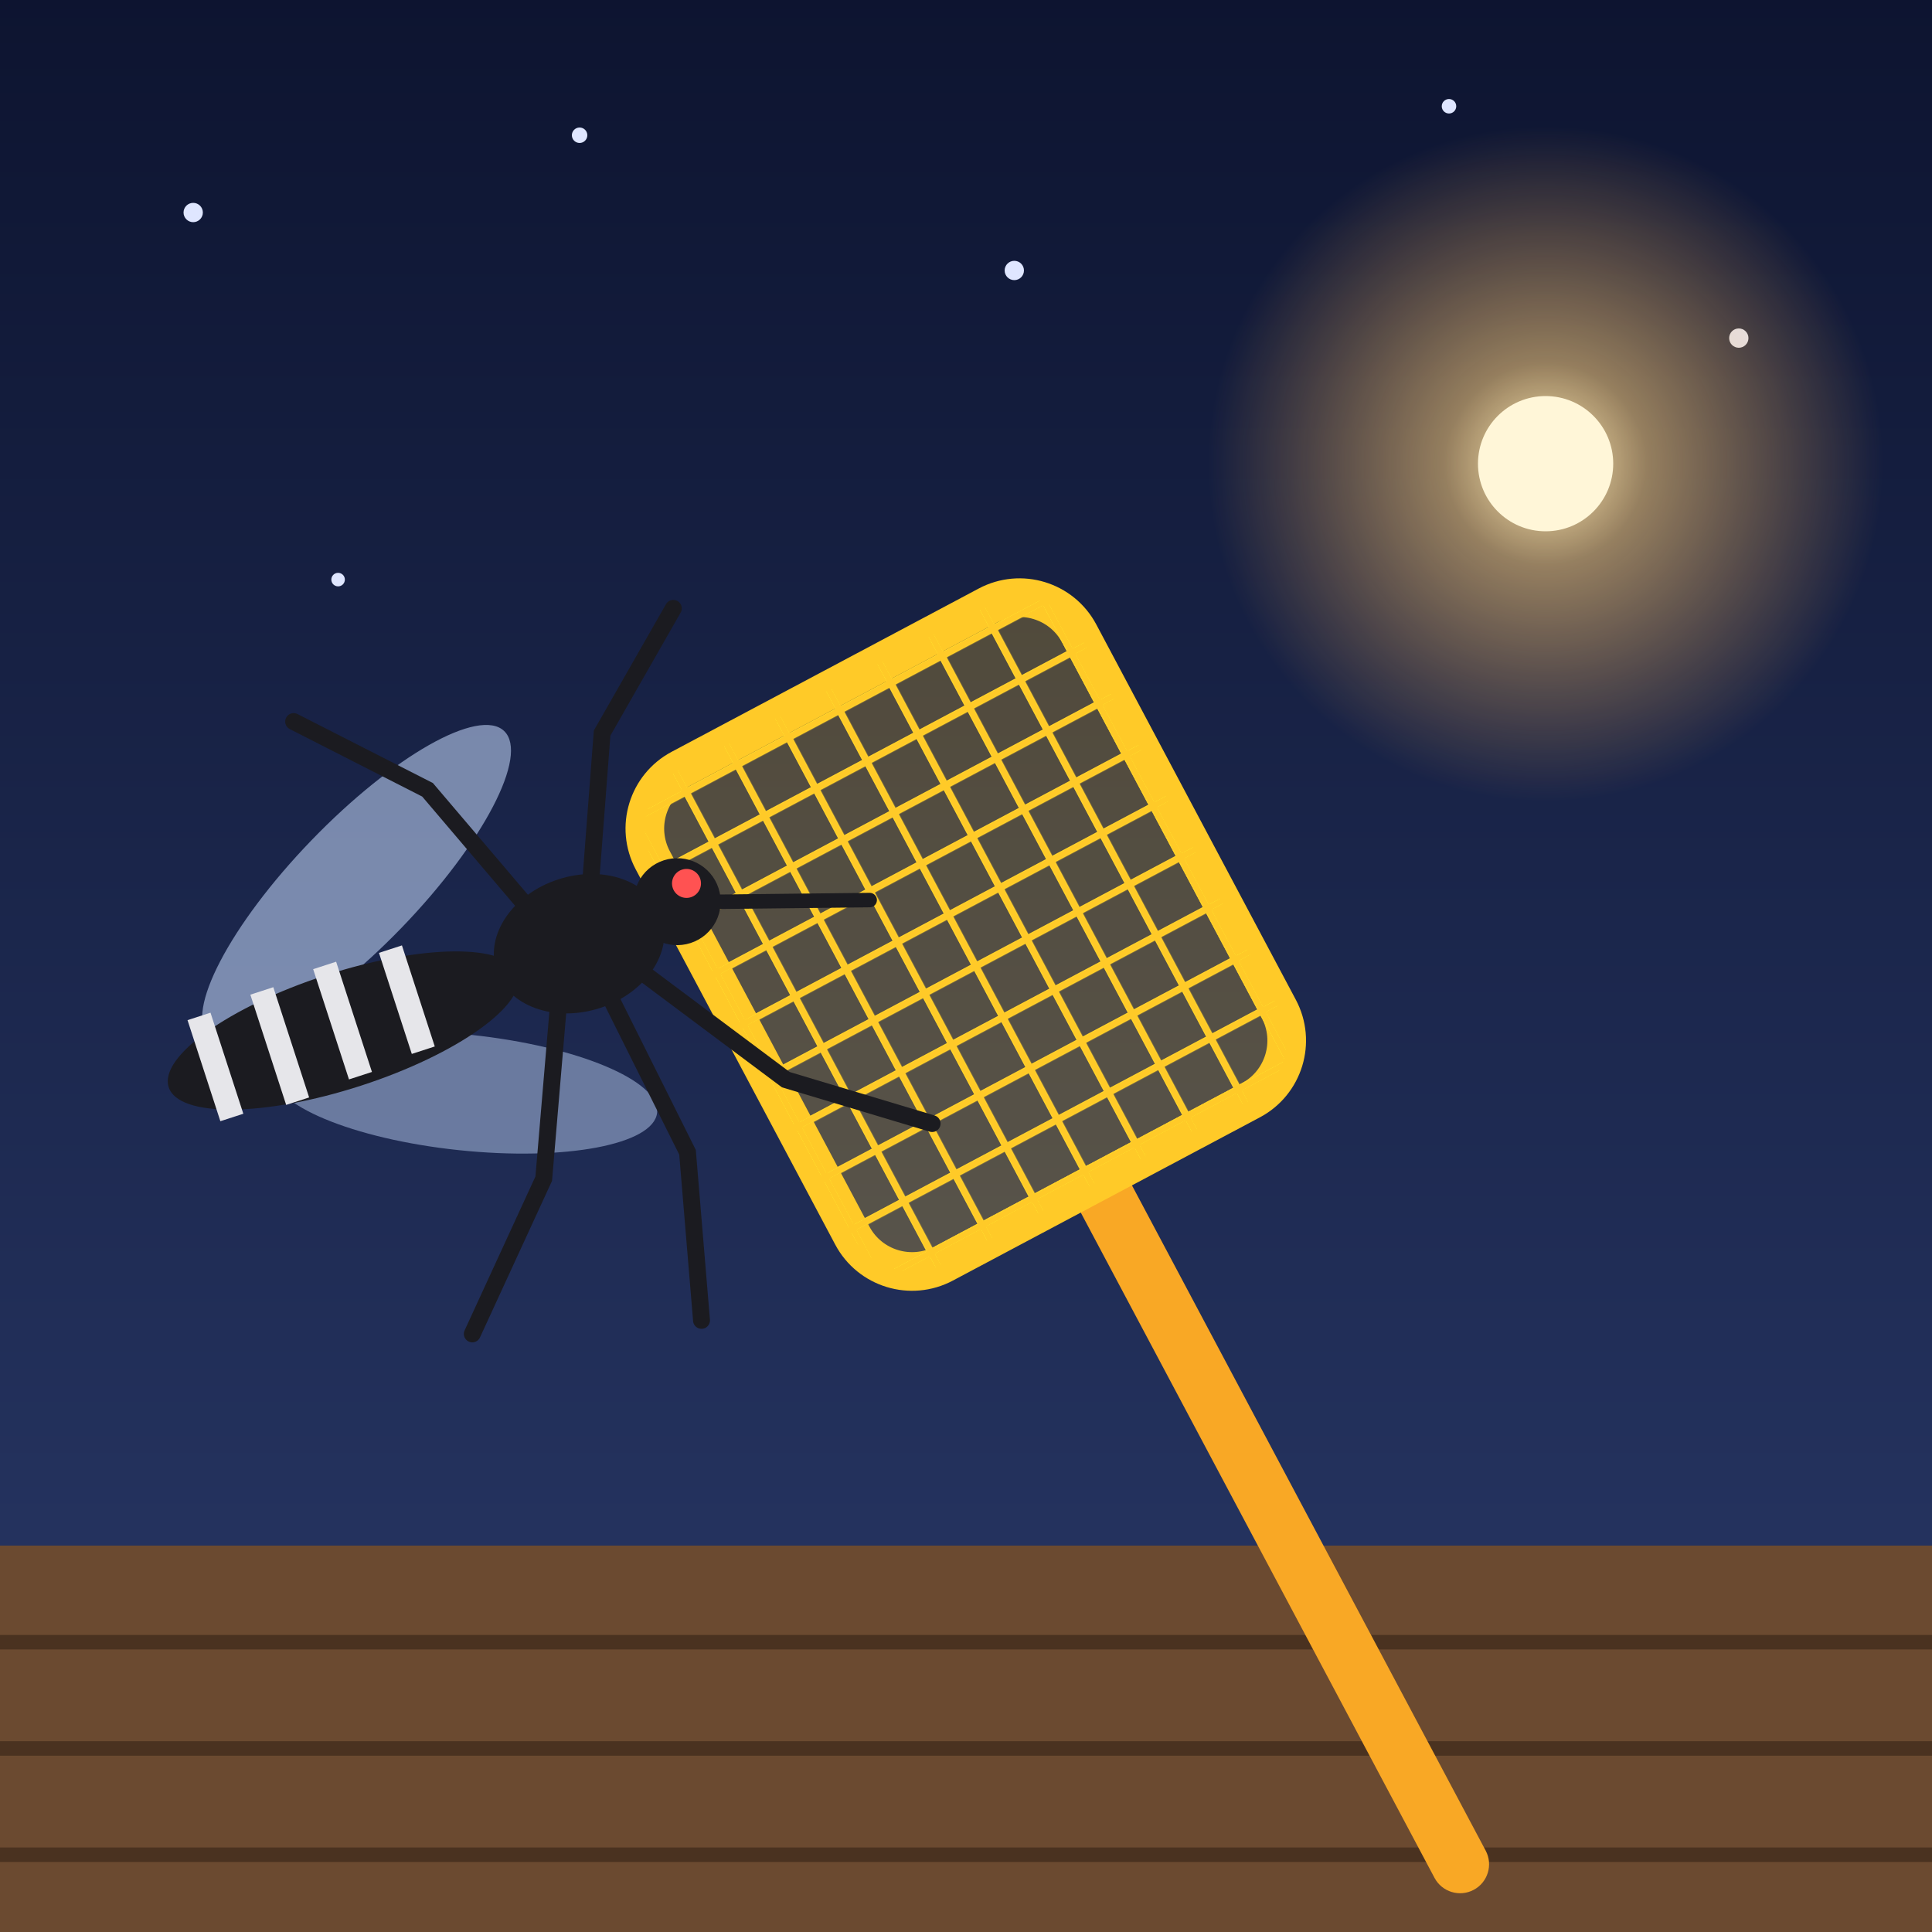
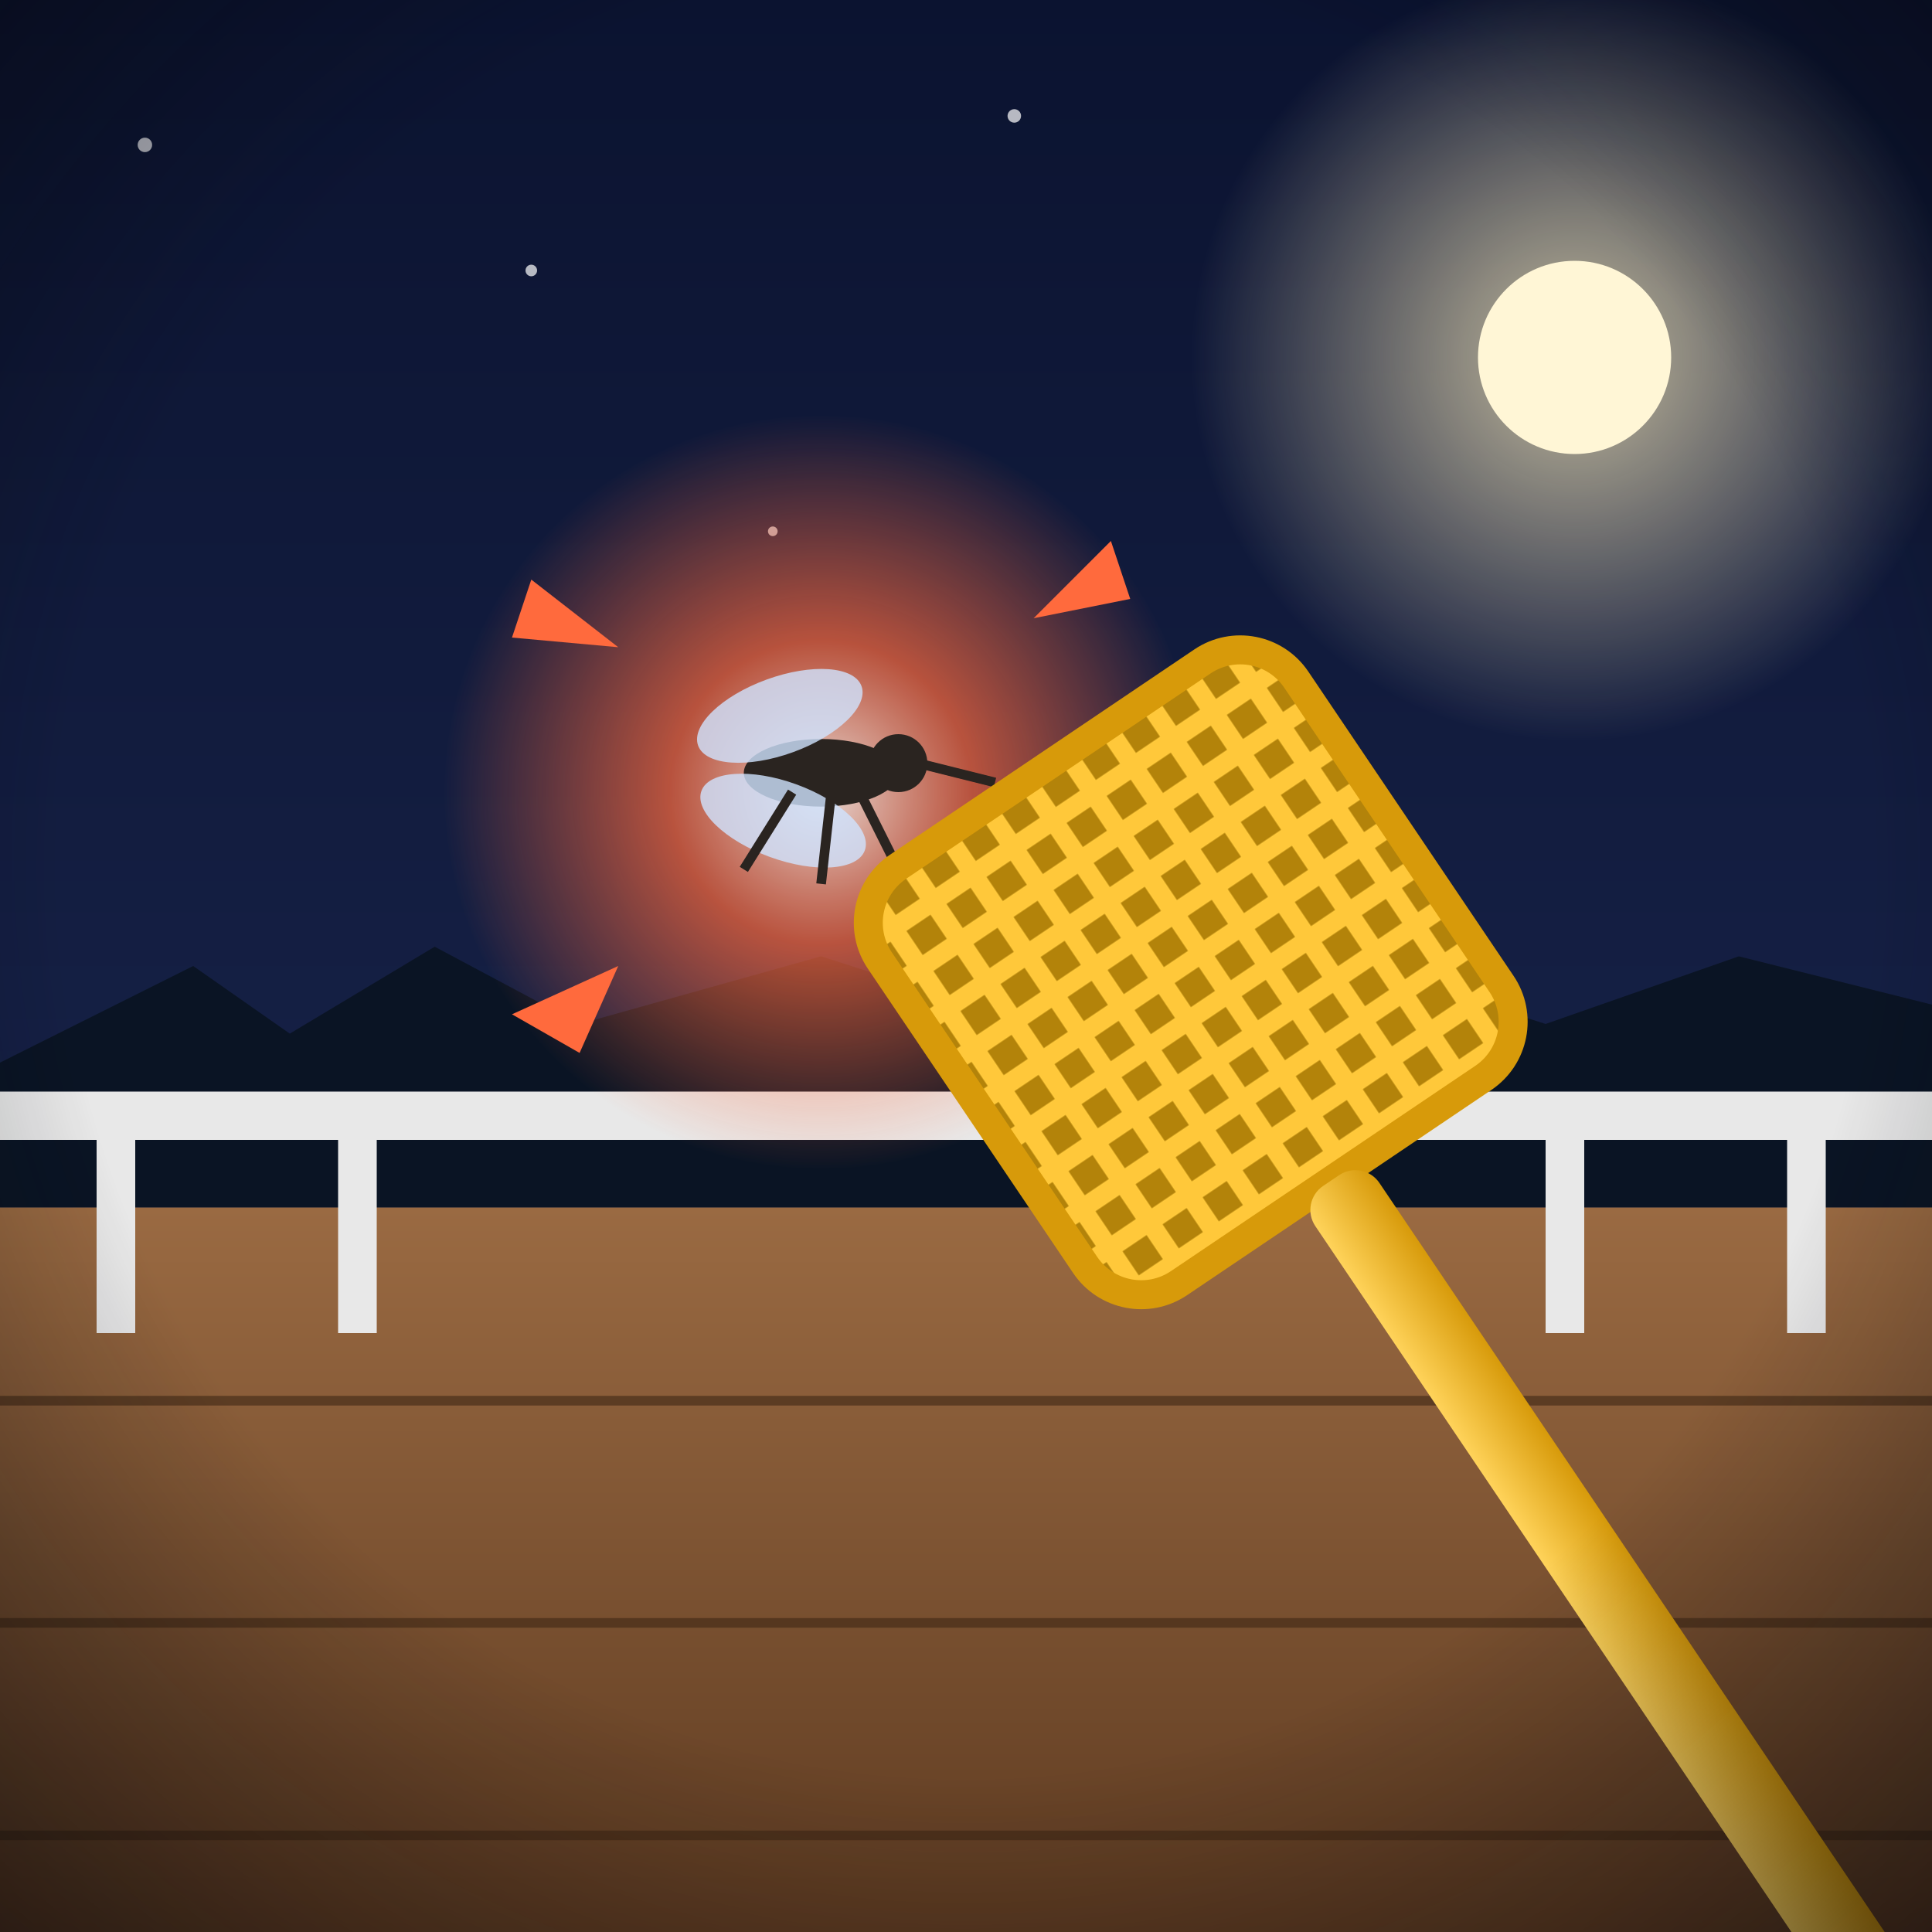
<svg xmlns="http://www.w3.org/2000/svg" viewBox="0 0 400 400">
  <defs>
    <linearGradient id="fondo" x1="0" y1="0" x2="0" y2="1">
-       <stop offset="0" stop-color="#0d1430" />
-       <stop offset="1" stop-color="#2a3a6a" />
+       <stop offset="0" stop-color="#0b1330" />
+       <stop offset="1" stop-color="#1d2a55" />
    </linearGradient>
-     <radialGradient id="luz" cx="0.5" cy="0.5" r="0.5">
-       <stop offset="0" stop-color="#fff2c4" />
-       <stop offset="0.3" stop-color="#ffcf7a" stop-opacity="0.55" />
-       <stop offset="1" stop-color="#ffb04a" stop-opacity="0" />
+     <radialGradient id="luna" cx="0.5" cy="0.5" r="0.5">
+       <stop offset="0" stop-color="#fff6d6" />
+       <stop offset="0.2" stop-color="#fff0c0" stop-opacity="0.6" />
+       <stop offset="1" stop-color="#fff0c0" stop-opacity="0" />
    </radialGradient>
-     <pattern id="rejilla" width="12" height="12" patternUnits="userSpaceOnUse">
-       <rect width="12" height="12" fill="none" />
-       <path d="M0 0H12M0 0V12" stroke="#ffca28" stroke-width="3" />
+     <linearGradient id="tablas" x1="0" y1="0" x2="0" y2="1">
+       <stop offset="0" stop-color="#9a6a42" />
+       <stop offset="1" stop-color="#5e3b21" />
+     </linearGradient>
+     <linearGradient id="mango" x1="0" y1="0" x2="1" y2="0">
+       <stop offset="0" stop-color="#ffd35a" />
+       <stop offset="1" stop-color="#d79a0a" />
+     </linearGradient>
+     <radialGradient id="plaf">
+       <stop offset="0" stop-color="#fff0e6" stop-opacity="0.9" />
+       <stop offset="0.4" stop-color="#ff6a3d" stop-opacity="0.7" />
+       <stop offset="1" stop-color="#ff6a3d" stop-opacity="0" />
+     </radialGradient>
+     <pattern id="malla" width="10" height="10" patternUnits="userSpaceOnUse">
+       <rect width="10" height="10" fill="#ffc83a" />
+       <rect x="2" y="2" width="6" height="6" fill="#b3830a" />
    </pattern>
+     <radialGradient id="vineta" cx="0.5" cy="0.45" r="0.75">
+       <stop offset="0.62" stop-color="#05060a" stop-opacity="0" />
+       <stop offset="1" stop-color="#05060a" stop-opacity="0.6" />
+     </radialGradient>
  </defs>
  <rect width="400" height="400" fill="url(#fondo)" />
-   <g fill="#dfe6ff">
-     <circle cx="40" cy="44" r="2" />
-     <circle cx="120" cy="28" r="1.6" />
-     <circle cx="210" cy="56" r="2" />
-     <circle cx="300" cy="22" r="1.5" />
-     <circle cx="360" cy="70" r="2" />
-     <circle cx="70" cy="120" r="1.4" />
+   <g fill="#ffffff" opacity="0.7">
+     <circle cx="30" cy="30" r="1.5" />
+     <circle cx="110" cy="56" r="1.2" />
+     <circle cx="210" cy="24" r="1.4" />
+     <circle cx="160" cy="110" r="1" />
  </g>
-   <circle cx="320" cy="96" r="70" fill="url(#luz)" />
-   <circle cx="320" cy="96" r="14" fill="#fff6d8" />
-   <rect y="320" width="400" height="80" fill="#6b4a30" />
-   <path d="M0 340H400M0 362H400M0 384H400" stroke="#4a3220" stroke-width="3" />
-   <g transform="rotate(-28 230 250)">
-     <rect x="224" y="240" width="12" height="170" rx="6" fill="#f9a825" />
-     <rect x="180" y="128" width="100" height="116" rx="14" fill="#ffca28" fill-opacity="0.25" stroke="#ffca28" stroke-width="8" />
-     <rect x="180" y="128" width="100" height="116" rx="14" fill="url(#rejilla)" />
+   <circle cx="326" cy="74" r="80" fill="url(#luna)" />
+   <circle cx="326" cy="74" r="20" fill="#fff6d6" />
+   <path d="M0 220 L40 200 L60 214 L90 196 L120 212 L170 198 L220 214 L270 196 L320 212 L360 198 L400 208 V250 H0 Z" fill="#0a1424" />
+   <rect x="0" y="250" width="400" height="150" fill="url(#tablas)" />
+   <g stroke="#3e2614" stroke-width="2" opacity="0.6">
+     <path d="M0 290 H400 M0 336 H400 M0 380 H400" />
  </g>
-   <g transform="translate(118 196) rotate(-18)">
-     <ellipse cx="-38" cy="-26" rx="44" ry="13" fill="#c8dcff" fill-opacity="0.55" transform="rotate(-28 -38 -26)" />
-     <ellipse cx="-30" cy="22" rx="40" ry="12" fill="#c8dcff" fill-opacity="0.45" transform="rotate(24 -30 22)" />
-     <g stroke="#1b1b20" stroke-width="3.5" fill="none" stroke-linecap="round">
-       <path d="M-4 6 L-20 44 L-44 70" />
-       <path d="M4 8 L10 48 L2 82" />
-       <path d="M10 6 L34 40 L60 58" />
-       <path d="M-4 -6 L-18 -40 L-40 -62" />
-       <path d="M6 -6 L20 -40 L42 -60" />
+   <rect x="0" y="226" width="400" height="10" fill="#e8e8e8" />
+   <g fill="#e8e8e8">
+     <rect x="20" y="236" width="8" height="40" />
+     <rect x="70" y="236" width="8" height="40" />
+     <rect x="320" y="236" width="8" height="40" />
+     <rect x="370" y="236" width="8" height="40" />
+   </g>
+   <circle cx="170" cy="164" r="78" fill="url(#plaf)" />
+   <g transform="translate(170 160)">
+     <ellipse cx="0" cy="0" rx="16" ry="7" fill="#2a2420" />
+     <circle cx="16" cy="-2" r="6" fill="#2a2420" />
+     <path d="M20 -2 L36 2" stroke="#2a2420" stroke-width="2" />
+     <ellipse cx="-4" cy="-14" rx="18" ry="8" fill="#cfe3ff" opacity="0.8" transform="rotate(-20)" />
+     <ellipse cx="-4" cy="12" rx="18" ry="8" fill="#cfe3ff" opacity="0.8" transform="rotate(20)" />
+     <g stroke="#2a2420" stroke-width="2">
+       <path d="M-6 4 l-10 16" />
+       <path d="M2 5 l-2 18" />
+       <path d="M8 4 l8 16" />
    </g>
-     <ellipse cx="-50" cy="2" rx="38" ry="12" fill="#1b1b20" />
-     <g fill="#e6e6ea">
-       <rect x="-80" y="-10" width="5" height="22" />
-       <rect x="-66" y="-11" width="5" height="24" />
-       <rect x="-52" y="-12" width="5" height="24" />
-       <rect x="-38" y="-11" width="5" height="22" />
-     </g>
-     <ellipse cx="2" cy="0" rx="18" ry="14" fill="#1b1b20" />
-     <circle cx="24" cy="-2" r="9" fill="#1b1b20" />
-     <path d="M30 0 L62 10" stroke="#1b1b20" stroke-width="3" stroke-linecap="round" />
-     <circle cx="27" cy="-5" r="3" fill="#ff5252" />
  </g>
+   <g fill="#ff6a3d">
+     <path d="M110 120 l18 14 l-22 -2 z" />
+     <path d="M230 112 l-16 16 l20 -4 z" />
+     <path d="M106 210 l22 -10 l-8 18 z" />
+   </g>
+   <g transform="translate(78 34) rotate(-34 260 260)">
+     <rect x="184" y="80" width="104" height="104" rx="14" fill="url(#malla)" />
+     <rect x="184" y="80" width="104" height="104" rx="14" fill="none" stroke="#d79a0a" stroke-width="6" />
+     <rect x="228" y="184" width="16" height="200" rx="6" fill="url(#mango)" />
+   </g>
+   <rect width="400" height="400" fill="url(#vineta)" />
</svg>
